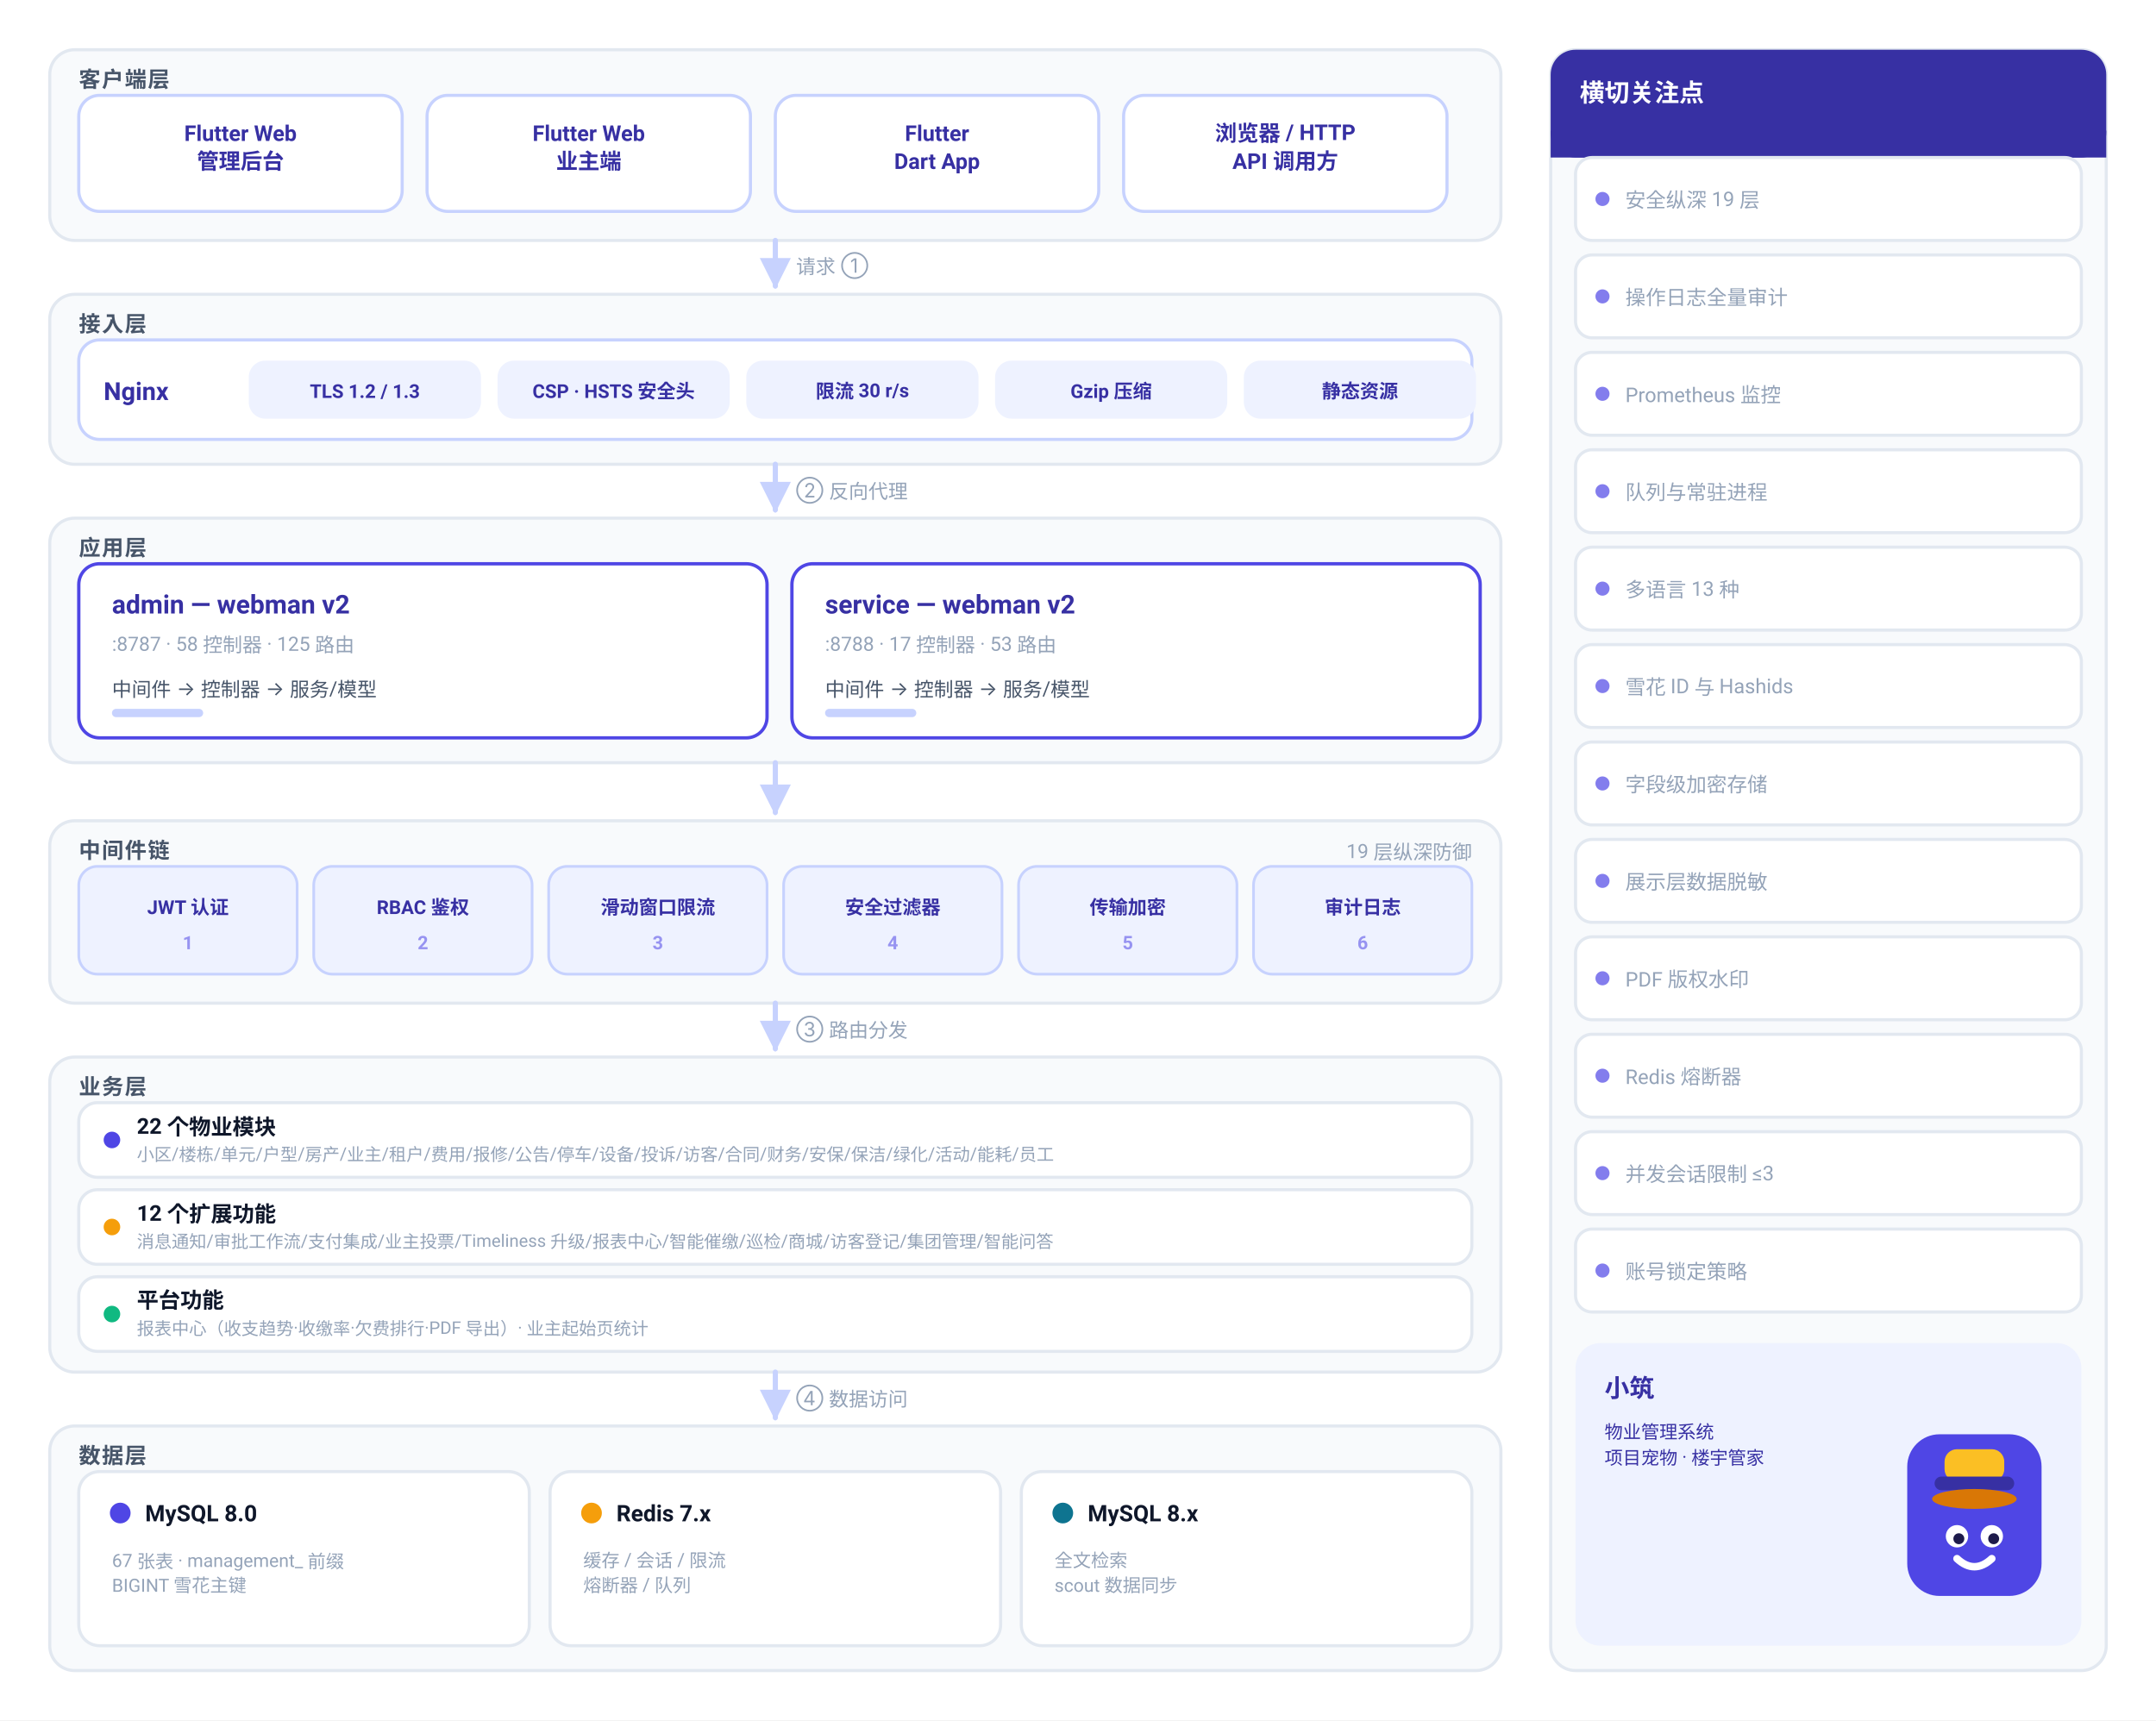
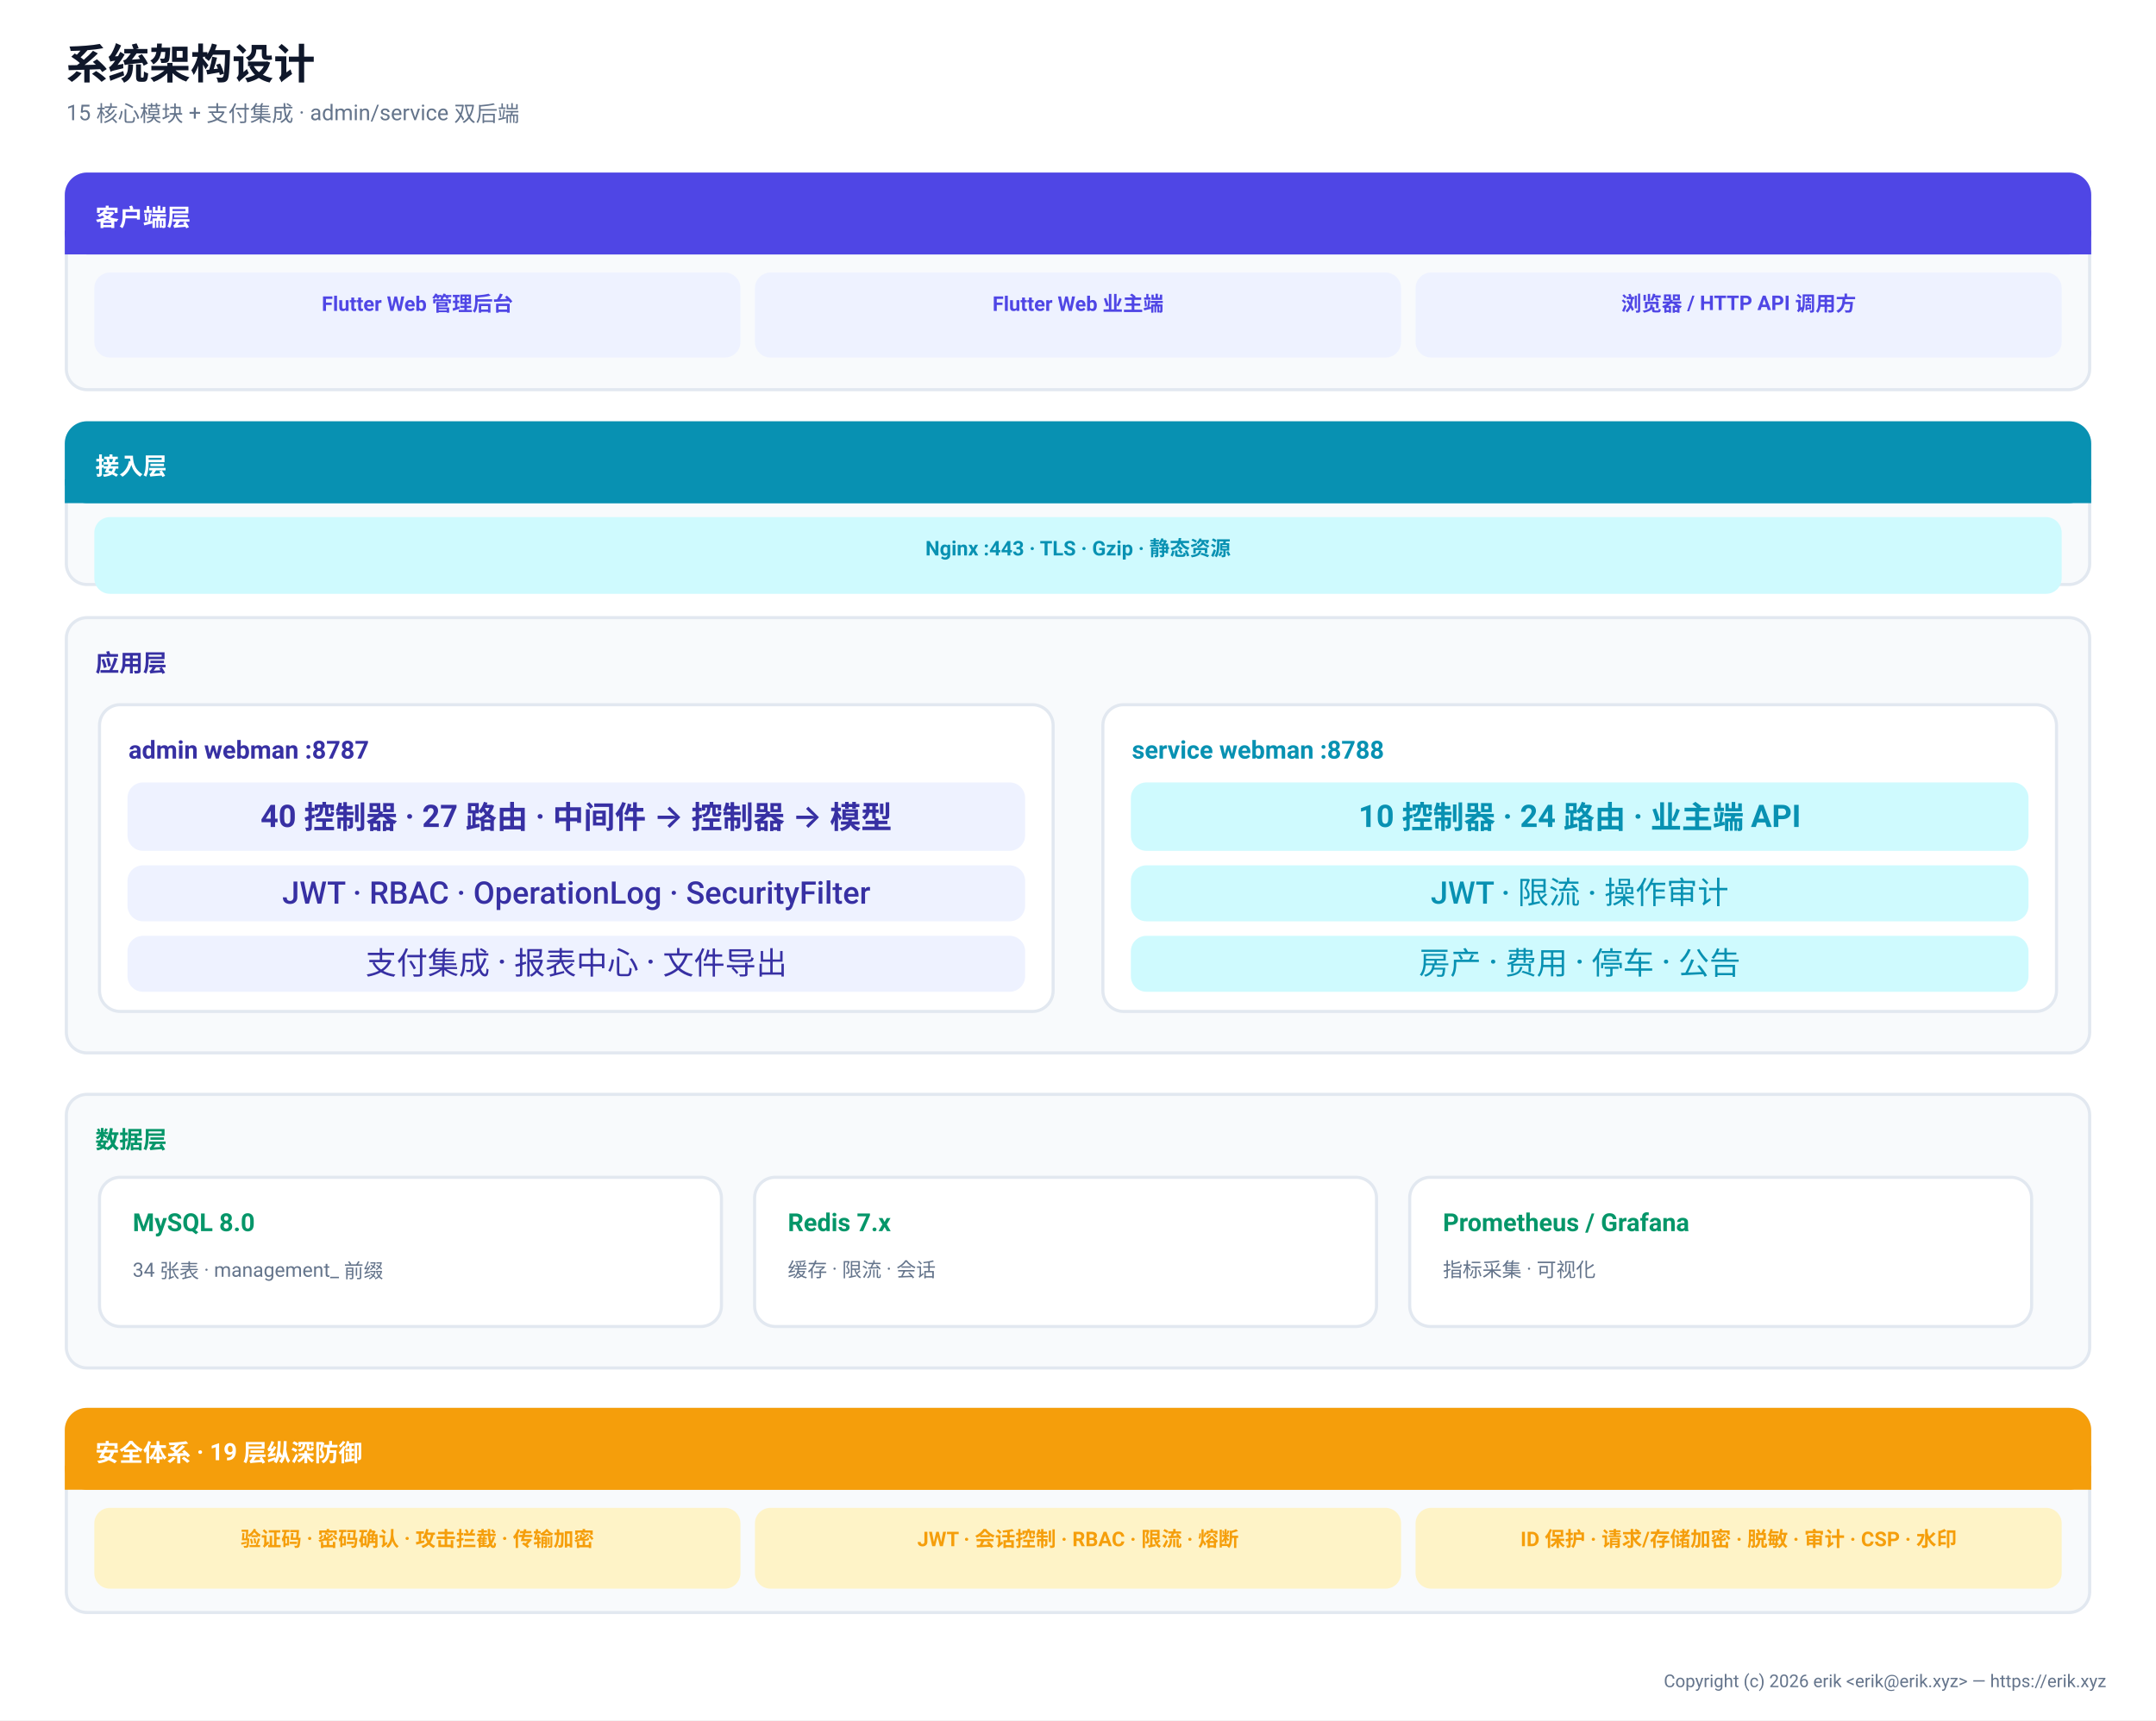
<svg xmlns="http://www.w3.org/2000/svg" viewBox="0 0 1040 830" width="1040" height="830" role="img">
-   <defs>
-     <marker id="arrow" viewBox="0 0 10 10" refX="9" refY="5" markerWidth="6" markerHeight="6" orient="auto-start-reverse">
-       <path d="M0 0L10 5L0 10z" fill="#C7D2FE" />
-     </marker>
-     <marker id="arroww" viewBox="0 0 10 10" refX="9" refY="5" markerWidth="5.5" markerHeight="5.5" orient="auto-start-reverse">
-       <path d="M0 0L10 5L0 10z" fill="#FFFFFF" />
-     </marker>
-   </defs>
-   <rect width="1040" height="830" fill="#FFFFFF" />
-   <rect x="24" y="24" width="700" height="92" rx="12" fill="#F8FAFC" stroke="#E2E8F0" stroke-width="1.5" />
-   <text x="38" y="42" font-family="'PingFang SC','Microsoft YaHei','Hiragino Sans GB','Noto Sans SC','Source Han Sans SC',system-ui,-apple-system,'Segoe UI',Roboto,sans-serif" font-size="10.5" fill="#475569" text-anchor="start" font-weight="700" letter-spacing=".6">客户端层</text>
-   <rect x="38" y="46" width="156" height="56" rx="10" fill="#FFFFFF" stroke="#C7D2FE" stroke-width="1.5" />
-   <text x="116" y="68.0" font-family="'PingFang SC','Microsoft YaHei','Hiragino Sans GB','Noto Sans SC','Source Han Sans SC',system-ui,-apple-system,'Segoe UI',Roboto,sans-serif" font-size="10.5" fill="#3730A3" text-anchor="middle" font-weight="700">Flutter Web</text>
-   <text x="116" y="81.5" font-family="'PingFang SC','Microsoft YaHei','Hiragino Sans GB','Noto Sans SC','Source Han Sans SC',system-ui,-apple-system,'Segoe UI',Roboto,sans-serif" font-size="10.5" fill="#3730A3" text-anchor="middle" font-weight="700">管理后台</text>
-   <rect x="206" y="46" width="156" height="56" rx="10" fill="#FFFFFF" stroke="#C7D2FE" stroke-width="1.5" />
-   <text x="284" y="68.0" font-family="'PingFang SC','Microsoft YaHei','Hiragino Sans GB','Noto Sans SC','Source Han Sans SC',system-ui,-apple-system,'Segoe UI',Roboto,sans-serif" font-size="10.5" fill="#3730A3" text-anchor="middle" font-weight="700">Flutter Web</text>
-   <text x="284" y="81.5" font-family="'PingFang SC','Microsoft YaHei','Hiragino Sans GB','Noto Sans SC','Source Han Sans SC',system-ui,-apple-system,'Segoe UI',Roboto,sans-serif" font-size="10.5" fill="#3730A3" text-anchor="middle" font-weight="700">业主端</text>
-   <rect x="374" y="46" width="156" height="56" rx="10" fill="#FFFFFF" stroke="#C7D2FE" stroke-width="1.5" />
-   <text x="452" y="68.0" font-family="'PingFang SC','Microsoft YaHei','Hiragino Sans GB','Noto Sans SC','Source Han Sans SC',system-ui,-apple-system,'Segoe UI',Roboto,sans-serif" font-size="10.5" fill="#3730A3" text-anchor="middle" font-weight="700">Flutter</text>
-   <text x="452" y="81.5" font-family="'PingFang SC','Microsoft YaHei','Hiragino Sans GB','Noto Sans SC','Source Han Sans SC',system-ui,-apple-system,'Segoe UI',Roboto,sans-serif" font-size="10.5" fill="#3730A3" text-anchor="middle" font-weight="700">Dart App</text>
-   <rect x="542" y="46" width="156" height="56" rx="10" fill="#FFFFFF" stroke="#C7D2FE" stroke-width="1.5" />
-   <text x="620" y="68.0" font-family="'PingFang SC','Microsoft YaHei','Hiragino Sans GB','Noto Sans SC','Source Han Sans SC',system-ui,-apple-system,'Segoe UI',Roboto,sans-serif" font-size="10.5" fill="#3730A3" text-anchor="middle" font-weight="700">浏览器 / HTTP</text>
-   <text x="620" y="81.5" font-family="'PingFang SC','Microsoft YaHei','Hiragino Sans GB','Noto Sans SC','Source Han Sans SC',system-ui,-apple-system,'Segoe UI',Roboto,sans-serif" font-size="10.5" fill="#3730A3" text-anchor="middle" font-weight="700">API 调用方</text>
-   <path d="M374.0 116L374.0 138" fill="none" stroke="#C7D2FE" stroke-width="2.5" stroke-linecap="round" marker-end="url(#arrow)" />
-   <text x="384.0" y="132" font-family="'PingFang SC','Microsoft YaHei','Hiragino Sans GB','Noto Sans SC','Source Han Sans SC',system-ui,-apple-system,'Segoe UI',Roboto,sans-serif" font-size="9.5" fill="#94A3B8" text-anchor="start" font-weight="400">请求 ①</text>
-   <rect x="24" y="142" width="700" height="82" rx="12" fill="#F8FAFC" stroke="#E2E8F0" stroke-width="1.5" />
-   <text x="38" y="160" font-family="'PingFang SC','Microsoft YaHei','Hiragino Sans GB','Noto Sans SC','Source Han Sans SC',system-ui,-apple-system,'Segoe UI',Roboto,sans-serif" font-size="10.5" fill="#475569" text-anchor="start" font-weight="700" letter-spacing=".6">接入层</text>
-   <rect x="38" y="164" width="672" height="48" rx="10" fill="#FFFFFF" stroke="#C7D2FE" stroke-width="1.5" />
-   <text x="50" y="193" font-family="'PingFang SC','Microsoft YaHei','Hiragino Sans GB','Noto Sans SC','Source Han Sans SC',system-ui,-apple-system,'Segoe UI',Roboto,sans-serif" font-size="12" fill="#3730A3" text-anchor="start" font-weight="700">Nginx</text>
-   <rect x="120" y="174" width="112" height="28" rx="8" fill="#EEF2FF" />
-   <text x="176" y="192" font-family="'PingFang SC','Microsoft YaHei','Hiragino Sans GB','Noto Sans SC','Source Han Sans SC',system-ui,-apple-system,'Segoe UI',Roboto,sans-serif" font-size="9.2" fill="#3730A3" text-anchor="middle" font-weight="600">TLS 1.2 / 1.3</text>
-   <rect x="240" y="174" width="112" height="28" rx="8" fill="#EEF2FF" />
-   <text x="296" y="192" font-family="'PingFang SC','Microsoft YaHei','Hiragino Sans GB','Noto Sans SC','Source Han Sans SC',system-ui,-apple-system,'Segoe UI',Roboto,sans-serif" font-size="9.2" fill="#3730A3" text-anchor="middle" font-weight="600">CSP · HSTS 安全头</text>
-   <rect x="360" y="174" width="112" height="28" rx="8" fill="#EEF2FF" />
-   <text x="416" y="192" font-family="'PingFang SC','Microsoft YaHei','Hiragino Sans GB','Noto Sans SC','Source Han Sans SC',system-ui,-apple-system,'Segoe UI',Roboto,sans-serif" font-size="9.2" fill="#3730A3" text-anchor="middle" font-weight="600">限流 30 r/s</text>
-   <rect x="480" y="174" width="112" height="28" rx="8" fill="#EEF2FF" />
-   <text x="536" y="192" font-family="'PingFang SC','Microsoft YaHei','Hiragino Sans GB','Noto Sans SC','Source Han Sans SC',system-ui,-apple-system,'Segoe UI',Roboto,sans-serif" font-size="9.2" fill="#3730A3" text-anchor="middle" font-weight="600">Gzip 压缩</text>
-   <rect x="600" y="174" width="112" height="28" rx="8" fill="#EEF2FF" />
-   <text x="656" y="192" font-family="'PingFang SC','Microsoft YaHei','Hiragino Sans GB','Noto Sans SC','Source Han Sans SC',system-ui,-apple-system,'Segoe UI',Roboto,sans-serif" font-size="9.2" fill="#3730A3" text-anchor="middle" font-weight="600">静态资源</text>
-   <path d="M374.0 224L374.0 246" fill="none" stroke="#C7D2FE" stroke-width="2.5" stroke-linecap="round" marker-end="url(#arrow)" />
-   <text x="384.0" y="240" font-family="'PingFang SC','Microsoft YaHei','Hiragino Sans GB','Noto Sans SC','Source Han Sans SC',system-ui,-apple-system,'Segoe UI',Roboto,sans-serif" font-size="9.5" fill="#94A3B8" text-anchor="start" font-weight="400">② 反向代理</text>
-   <rect x="24" y="250" width="700" height="118" rx="12" fill="#F8FAFC" stroke="#E2E8F0" stroke-width="1.5" />
-   <text x="38" y="268" font-family="'PingFang SC','Microsoft YaHei','Hiragino Sans GB','Noto Sans SC','Source Han Sans SC',system-ui,-apple-system,'Segoe UI',Roboto,sans-serif" font-size="10.5" fill="#475569" text-anchor="start" font-weight="700" letter-spacing=".6">应用层</text>
-   <rect x="38" y="272" width="332" height="84" rx="10" fill="#FFFFFF" stroke="#4F46E5" stroke-width="1.6" />
-   <text x="54" y="296" font-family="'PingFang SC','Microsoft YaHei','Hiragino Sans GB','Noto Sans SC','Source Han Sans SC',system-ui,-apple-system,'Segoe UI',Roboto,sans-serif" font-size="12.5" fill="#3730A3" text-anchor="start" font-weight="700">admin — webman v2</text>
-   <text x="54" y="314" font-family="'PingFang SC','Microsoft YaHei','Hiragino Sans GB','Noto Sans SC','Source Han Sans SC',system-ui,-apple-system,'Segoe UI',Roboto,sans-serif" font-size="9.5" fill="#94A3B8" text-anchor="start" font-weight="400">:8787 · 58 控制器 · 125 路由</text>
-   <text x="54" y="336" font-family="'PingFang SC','Microsoft YaHei','Hiragino Sans GB','Noto Sans SC','Source Han Sans SC',system-ui,-apple-system,'Segoe UI',Roboto,sans-serif" font-size="9.5" fill="#475569" text-anchor="start" font-weight="400">中间件 → 控制器 → 服务/模型</text>
-   <rect x="54" y="342" width="44" height="4" rx="2" fill="#C7D2FE" />
-   <rect x="382" y="272" width="332" height="84" rx="10" fill="#FFFFFF" stroke="#4F46E5" stroke-width="1.6" />
-   <text x="398" y="296" font-family="'PingFang SC','Microsoft YaHei','Hiragino Sans GB','Noto Sans SC','Source Han Sans SC',system-ui,-apple-system,'Segoe UI',Roboto,sans-serif" font-size="12.5" fill="#3730A3" text-anchor="start" font-weight="700">service — webman v2</text>
-   <text x="398" y="314" font-family="'PingFang SC','Microsoft YaHei','Hiragino Sans GB','Noto Sans SC','Source Han Sans SC',system-ui,-apple-system,'Segoe UI',Roboto,sans-serif" font-size="9.5" fill="#94A3B8" text-anchor="start" font-weight="400">:8788 · 17 控制器 · 53 路由</text>
-   <text x="398" y="336" font-family="'PingFang SC','Microsoft YaHei','Hiragino Sans GB','Noto Sans SC','Source Han Sans SC',system-ui,-apple-system,'Segoe UI',Roboto,sans-serif" font-size="9.5" fill="#475569" text-anchor="start" font-weight="400">中间件 → 控制器 → 服务/模型</text>
-   <rect x="398" y="342" width="44" height="4" rx="2" fill="#C7D2FE" />
-   <path d="M374.0 368L374.0 392" fill="none" stroke="#C7D2FE" stroke-width="2.5" stroke-linecap="round" marker-end="url(#arrow)" />
-   <rect x="24" y="396" width="700" height="88" rx="12" fill="#F8FAFC" stroke="#E2E8F0" stroke-width="1.5" />
-   <text x="38" y="414" font-family="'PingFang SC','Microsoft YaHei','Hiragino Sans GB','Noto Sans SC','Source Han Sans SC',system-ui,-apple-system,'Segoe UI',Roboto,sans-serif" font-size="10.5" fill="#475569" text-anchor="start" font-weight="700" letter-spacing=".6">中间件链</text>
-   <text x="710" y="414" font-family="'PingFang SC','Microsoft YaHei','Hiragino Sans GB','Noto Sans SC','Source Han Sans SC',system-ui,-apple-system,'Segoe UI',Roboto,sans-serif" font-size="9.5" fill="#94A3B8" text-anchor="end" font-weight="400">19 层纵深防御</text>
-   <rect x="38.0" y="418" width="105.333" height="52" rx="9" fill="#EEF2FF" stroke="#C7D2FE" stroke-width="1.3" />
-   <text x="90.667" y="441" font-family="'PingFang SC','Microsoft YaHei','Hiragino Sans GB','Noto Sans SC','Source Han Sans SC',system-ui,-apple-system,'Segoe UI',Roboto,sans-serif" font-size="9.2" fill="#3730A3" text-anchor="middle" font-weight="600">JWT 认证</text>
-   <text x="90.667" y="458" font-family="'PingFang SC','Microsoft YaHei','Hiragino Sans GB','Noto Sans SC','Source Han Sans SC',system-ui,-apple-system,'Segoe UI',Roboto,sans-serif" font-size="9" fill="#4F46E5" text-anchor="middle" font-weight="700" opacity="0.55">1</text>
-   <rect x="151.333" y="418" width="105.333" height="52" rx="9" fill="#EEF2FF" stroke="#C7D2FE" stroke-width="1.3" />
-   <text x="204" y="441" font-family="'PingFang SC','Microsoft YaHei','Hiragino Sans GB','Noto Sans SC','Source Han Sans SC',system-ui,-apple-system,'Segoe UI',Roboto,sans-serif" font-size="9.2" fill="#3730A3" text-anchor="middle" font-weight="600">RBAC 鉴权</text>
-   <text x="204" y="458" font-family="'PingFang SC','Microsoft YaHei','Hiragino Sans GB','Noto Sans SC','Source Han Sans SC',system-ui,-apple-system,'Segoe UI',Roboto,sans-serif" font-size="9" fill="#4F46E5" text-anchor="middle" font-weight="700" opacity="0.55">2</text>
-   <rect x="264.667" y="418" width="105.333" height="52" rx="9" fill="#EEF2FF" stroke="#C7D2FE" stroke-width="1.3" />
-   <text x="317.333" y="441" font-family="'PingFang SC','Microsoft YaHei','Hiragino Sans GB','Noto Sans SC','Source Han Sans SC',system-ui,-apple-system,'Segoe UI',Roboto,sans-serif" font-size="9.2" fill="#3730A3" text-anchor="middle" font-weight="600">滑动窗口限流</text>
-   <text x="317.333" y="458" font-family="'PingFang SC','Microsoft YaHei','Hiragino Sans GB','Noto Sans SC','Source Han Sans SC',system-ui,-apple-system,'Segoe UI',Roboto,sans-serif" font-size="9" fill="#4F46E5" text-anchor="middle" font-weight="700" opacity="0.55">3</text>
-   <rect x="378.0" y="418" width="105.333" height="52" rx="9" fill="#EEF2FF" stroke="#C7D2FE" stroke-width="1.3" />
-   <text x="430.667" y="441" font-family="'PingFang SC','Microsoft YaHei','Hiragino Sans GB','Noto Sans SC','Source Han Sans SC',system-ui,-apple-system,'Segoe UI',Roboto,sans-serif" font-size="9.2" fill="#3730A3" text-anchor="middle" font-weight="600">安全过滤器</text>
-   <text x="430.667" y="458" font-family="'PingFang SC','Microsoft YaHei','Hiragino Sans GB','Noto Sans SC','Source Han Sans SC',system-ui,-apple-system,'Segoe UI',Roboto,sans-serif" font-size="9" fill="#4F46E5" text-anchor="middle" font-weight="700" opacity="0.55">4</text>
-   <rect x="491.333" y="418" width="105.333" height="52" rx="9" fill="#EEF2FF" stroke="#C7D2FE" stroke-width="1.3" />
-   <text x="544.0" y="441" font-family="'PingFang SC','Microsoft YaHei','Hiragino Sans GB','Noto Sans SC','Source Han Sans SC',system-ui,-apple-system,'Segoe UI',Roboto,sans-serif" font-size="9.2" fill="#3730A3" text-anchor="middle" font-weight="600">传输加密</text>
-   <text x="544.0" y="458" font-family="'PingFang SC','Microsoft YaHei','Hiragino Sans GB','Noto Sans SC','Source Han Sans SC',system-ui,-apple-system,'Segoe UI',Roboto,sans-serif" font-size="9" fill="#4F46E5" text-anchor="middle" font-weight="700" opacity="0.55">5</text>
-   <rect x="604.667" y="418" width="105.333" height="52" rx="9" fill="#EEF2FF" stroke="#C7D2FE" stroke-width="1.3" />
-   <text x="657.333" y="441" font-family="'PingFang SC','Microsoft YaHei','Hiragino Sans GB','Noto Sans SC','Source Han Sans SC',system-ui,-apple-system,'Segoe UI',Roboto,sans-serif" font-size="9.2" fill="#3730A3" text-anchor="middle" font-weight="600">审计日志</text>
-   <text x="657.333" y="458" font-family="'PingFang SC','Microsoft YaHei','Hiragino Sans GB','Noto Sans SC','Source Han Sans SC',system-ui,-apple-system,'Segoe UI',Roboto,sans-serif" font-size="9" fill="#4F46E5" text-anchor="middle" font-weight="700" opacity="0.55">6</text>
-   <path d="M374.0 484L374.0 506" fill="none" stroke="#C7D2FE" stroke-width="2.5" stroke-linecap="round" marker-end="url(#arrow)" />
-   <text x="384.0" y="500" font-family="'PingFang SC','Microsoft YaHei','Hiragino Sans GB','Noto Sans SC','Source Han Sans SC',system-ui,-apple-system,'Segoe UI',Roboto,sans-serif" font-size="9.5" fill="#94A3B8" text-anchor="start" font-weight="400">③ 路由分发</text>
-   <rect x="24" y="510" width="700" height="152" rx="12" fill="#F8FAFC" stroke="#E2E8F0" stroke-width="1.5" />
-   <text x="38" y="528" font-family="'PingFang SC','Microsoft YaHei','Hiragino Sans GB','Noto Sans SC','Source Han Sans SC',system-ui,-apple-system,'Segoe UI',Roboto,sans-serif" font-size="10.5" fill="#475569" text-anchor="start" font-weight="700" letter-spacing=".6">业务层</text>
-   <rect x="38" y="532" width="672" height="36" rx="9" fill="#FFFFFF" stroke="#E2E8F0" stroke-width="1.5" />
-   <circle cx="54" cy="550" r="4" fill="#4F46E5" />
-   <text x="66" y="547" font-family="'PingFang SC','Microsoft YaHei','Hiragino Sans GB','Noto Sans SC','Source Han Sans SC',system-ui,-apple-system,'Segoe UI',Roboto,sans-serif" font-size="10.5" fill="#0F172A" text-anchor="start" font-weight="700">22 个物业模块</text>
-   <text x="66" y="560" font-family="'PingFang SC','Microsoft YaHei','Hiragino Sans GB','Noto Sans SC','Source Han Sans SC',system-ui,-apple-system,'Segoe UI',Roboto,sans-serif" font-size="8.4" fill="#94A3B8" text-anchor="start" font-weight="400">小区/楼栋/单元/户型/房产/业主/租户/费用/报修/公告/停车/设备/投诉/访客/合同/财务/安保/保洁/绿化/活动/能耗/员工</text>
-   <rect x="38" y="574" width="672" height="36" rx="9" fill="#FFFFFF" stroke="#E2E8F0" stroke-width="1.5" />
-   <circle cx="54" cy="592" r="4" fill="#F59E0B" />
-   <text x="66" y="589" font-family="'PingFang SC','Microsoft YaHei','Hiragino Sans GB','Noto Sans SC','Source Han Sans SC',system-ui,-apple-system,'Segoe UI',Roboto,sans-serif" font-size="10.5" fill="#0F172A" text-anchor="start" font-weight="700">12 个扩展功能</text>
-   <text x="66" y="602" font-family="'PingFang SC','Microsoft YaHei','Hiragino Sans GB','Noto Sans SC','Source Han Sans SC',system-ui,-apple-system,'Segoe UI',Roboto,sans-serif" font-size="8.4" fill="#94A3B8" text-anchor="start" font-weight="400">消息通知/审批工作流/支付集成/业主投票/Timeliness 升级/报表中心/智能催缴/巡检/商城/访客登记/集团管理/智能问答</text>
-   <rect x="38" y="616" width="672" height="36" rx="9" fill="#FFFFFF" stroke="#E2E8F0" stroke-width="1.5" />
-   <circle cx="54" cy="634" r="4" fill="#10B981" />
-   <text x="66" y="631" font-family="'PingFang SC','Microsoft YaHei','Hiragino Sans GB','Noto Sans SC','Source Han Sans SC',system-ui,-apple-system,'Segoe UI',Roboto,sans-serif" font-size="10.5" fill="#0F172A" text-anchor="start" font-weight="700">平台功能</text>
-   <text x="66" y="644" font-family="'PingFang SC','Microsoft YaHei','Hiragino Sans GB','Noto Sans SC','Source Han Sans SC',system-ui,-apple-system,'Segoe UI',Roboto,sans-serif" font-size="8.4" fill="#94A3B8" text-anchor="start" font-weight="400">报表中心（收支趋势·收缴率·欠费排行·PDF 导出）· 业主起始页统计</text>
-   <path d="M374.0 662L374.0 684" fill="none" stroke="#C7D2FE" stroke-width="2.5" stroke-linecap="round" marker-end="url(#arrow)" />
-   <text x="384.0" y="678" font-family="'PingFang SC','Microsoft YaHei','Hiragino Sans GB','Noto Sans SC','Source Han Sans SC',system-ui,-apple-system,'Segoe UI',Roboto,sans-serif" font-size="9.5" fill="#94A3B8" text-anchor="start" font-weight="400">④ 数据访问</text>
-   <rect x="24" y="688" width="700" height="118" rx="12" fill="#F8FAFC" stroke="#E2E8F0" stroke-width="1.5" />
-   <text x="38" y="706" font-family="'PingFang SC','Microsoft YaHei','Hiragino Sans GB','Noto Sans SC','Source Han Sans SC',system-ui,-apple-system,'Segoe UI',Roboto,sans-serif" font-size="10.5" fill="#475569" text-anchor="start" font-weight="700" letter-spacing=".6">数据层</text>
-   <rect x="38.0" y="710" width="217.333" height="84" rx="10" fill="#FFFFFF" stroke="#E2E8F0" stroke-width="1.5" />
-   <circle cx="58.0" cy="730" r="5" fill="#4F46E5" />
-   <text x="70.0" y="734" font-family="'PingFang SC','Microsoft YaHei','Hiragino Sans GB','Noto Sans SC','Source Han Sans SC',system-ui,-apple-system,'Segoe UI',Roboto,sans-serif" font-size="11" fill="#0F172A" text-anchor="start" font-weight="700">MySQL 8.0</text>
-   <text x="54.0" y="756" font-family="'PingFang SC','Microsoft YaHei','Hiragino Sans GB','Noto Sans SC','Source Han Sans SC',system-ui,-apple-system,'Segoe UI',Roboto,sans-serif" font-size="8.8" fill="#94A3B8" text-anchor="start" font-weight="400">67 张表 · management_ 前缀</text>
-   <text x="54.0" y="768" font-family="'PingFang SC','Microsoft YaHei','Hiragino Sans GB','Noto Sans SC','Source Han Sans SC',system-ui,-apple-system,'Segoe UI',Roboto,sans-serif" font-size="8.8" fill="#94A3B8" text-anchor="start" font-weight="400">BIGINT 雪花主键</text>
-   <rect x="265.333" y="710" width="217.333" height="84" rx="10" fill="#FFFFFF" stroke="#E2E8F0" stroke-width="1.5" />
-   <circle cx="285.333" cy="730" r="5" fill="#F59E0B" />
-   <text x="297.333" y="734" font-family="'PingFang SC','Microsoft YaHei','Hiragino Sans GB','Noto Sans SC','Source Han Sans SC',system-ui,-apple-system,'Segoe UI',Roboto,sans-serif" font-size="11" fill="#0F172A" text-anchor="start" font-weight="700">Redis 7.x</text>
-   <text x="281.333" y="756" font-family="'PingFang SC','Microsoft YaHei','Hiragino Sans GB','Noto Sans SC','Source Han Sans SC',system-ui,-apple-system,'Segoe UI',Roboto,sans-serif" font-size="8.8" fill="#94A3B8" text-anchor="start" font-weight="400">缓存 / 会话 / 限流</text>
-   <text x="281.333" y="768" font-family="'PingFang SC','Microsoft YaHei','Hiragino Sans GB','Noto Sans SC','Source Han Sans SC',system-ui,-apple-system,'Segoe UI',Roboto,sans-serif" font-size="8.8" fill="#94A3B8" text-anchor="start" font-weight="400">熔断器 / 队列</text>
-   <rect x="492.667" y="710" width="217.333" height="84" rx="10" fill="#FFFFFF" stroke="#E2E8F0" stroke-width="1.5" />
-   <circle cx="512.667" cy="730" r="5" fill="#0E7490" />
-   <text x="524.667" y="734" font-family="'PingFang SC','Microsoft YaHei','Hiragino Sans GB','Noto Sans SC','Source Han Sans SC',system-ui,-apple-system,'Segoe UI',Roboto,sans-serif" font-size="11" fill="#0F172A" text-anchor="start" font-weight="700">MySQL 8.x</text>
-   <text x="508.667" y="756" font-family="'PingFang SC','Microsoft YaHei','Hiragino Sans GB','Noto Sans SC','Source Han Sans SC',system-ui,-apple-system,'Segoe UI',Roboto,sans-serif" font-size="8.8" fill="#94A3B8" text-anchor="start" font-weight="400">全文检索</text>
-   <text x="508.667" y="768" font-family="'PingFang SC','Microsoft YaHei','Hiragino Sans GB','Noto Sans SC','Source Han Sans SC',system-ui,-apple-system,'Segoe UI',Roboto,sans-serif" font-size="8.8" fill="#94A3B8" text-anchor="start" font-weight="400">scout 数据同步</text>
-   <rect x="748" y="24" width="268" height="782" rx="12" fill="#F8FAFC" stroke="#E2E8F0" stroke-width="1.5" />
-   <rect x="748" y="24" width="268" height="52" rx="12" fill="#3730A3" />
-   <rect x="748" y="63" width="268" height="13" rx="0" fill="#3730A3" />
-   <text x="762" y="49" font-family="'PingFang SC','Microsoft YaHei','Hiragino Sans GB','Noto Sans SC','Source Han Sans SC',system-ui,-apple-system,'Segoe UI',Roboto,sans-serif" font-size="12" fill="#FFFFFF" text-anchor="start" font-weight="700">横切关注点</text>
-   <rect x="760" y="76" width="244" height="40" rx="8" fill="#FFFFFF" stroke="#E2E8F0" stroke-width="1.5" />
-   <circle cx="773" cy="96" r="3.4" fill="#4F46E5" opacity="0.7" />
-   <text x="784" y="100" font-family="'PingFang SC','Microsoft YaHei','Hiragino Sans GB','Noto Sans SC','Source Han Sans SC',system-ui,-apple-system,'Segoe UI',Roboto,sans-serif" font-size="9.8" fill="#94A3B8" text-anchor="start" font-weight="400">安全纵深 19 层</text>
-   <rect x="760" y="123" width="244" height="40" rx="8" fill="#FFFFFF" stroke="#E2E8F0" stroke-width="1.5" />
-   <circle cx="773" cy="143" r="3.4" fill="#4F46E5" opacity="0.7" />
-   <text x="784" y="147" font-family="'PingFang SC','Microsoft YaHei','Hiragino Sans GB','Noto Sans SC','Source Han Sans SC',system-ui,-apple-system,'Segoe UI',Roboto,sans-serif" font-size="9.8" fill="#94A3B8" text-anchor="start" font-weight="400">操作日志全量审计</text>
-   <rect x="760" y="170" width="244" height="40" rx="8" fill="#FFFFFF" stroke="#E2E8F0" stroke-width="1.5" />
-   <circle cx="773" cy="190" r="3.4" fill="#4F46E5" opacity="0.7" />
-   <text x="784" y="194" font-family="'PingFang SC','Microsoft YaHei','Hiragino Sans GB','Noto Sans SC','Source Han Sans SC',system-ui,-apple-system,'Segoe UI',Roboto,sans-serif" font-size="9.8" fill="#94A3B8" text-anchor="start" font-weight="400">Prometheus 监控</text>
-   <rect x="760" y="217" width="244" height="40" rx="8" fill="#FFFFFF" stroke="#E2E8F0" stroke-width="1.5" />
-   <circle cx="773" cy="237" r="3.4" fill="#4F46E5" opacity="0.7" />
-   <text x="784" y="241" font-family="'PingFang SC','Microsoft YaHei','Hiragino Sans GB','Noto Sans SC','Source Han Sans SC',system-ui,-apple-system,'Segoe UI',Roboto,sans-serif" font-size="9.8" fill="#94A3B8" text-anchor="start" font-weight="400">队列与常驻进程</text>
-   <rect x="760" y="264" width="244" height="40" rx="8" fill="#FFFFFF" stroke="#E2E8F0" stroke-width="1.5" />
-   <circle cx="773" cy="284" r="3.4" fill="#4F46E5" opacity="0.7" />
-   <text x="784" y="288" font-family="'PingFang SC','Microsoft YaHei','Hiragino Sans GB','Noto Sans SC','Source Han Sans SC',system-ui,-apple-system,'Segoe UI',Roboto,sans-serif" font-size="9.8" fill="#94A3B8" text-anchor="start" font-weight="400">多语言 13 种</text>
-   <rect x="760" y="311" width="244" height="40" rx="8" fill="#FFFFFF" stroke="#E2E8F0" stroke-width="1.5" />
-   <circle cx="773" cy="331" r="3.4" fill="#4F46E5" opacity="0.7" />
-   <text x="784" y="335" font-family="'PingFang SC','Microsoft YaHei','Hiragino Sans GB','Noto Sans SC','Source Han Sans SC',system-ui,-apple-system,'Segoe UI',Roboto,sans-serif" font-size="9.8" fill="#94A3B8" text-anchor="start" font-weight="400">雪花 ID 与 Hashids</text>
-   <rect x="760" y="358" width="244" height="40" rx="8" fill="#FFFFFF" stroke="#E2E8F0" stroke-width="1.5" />
-   <circle cx="773" cy="378" r="3.4" fill="#4F46E5" opacity="0.7" />
-   <text x="784" y="382" font-family="'PingFang SC','Microsoft YaHei','Hiragino Sans GB','Noto Sans SC','Source Han Sans SC',system-ui,-apple-system,'Segoe UI',Roboto,sans-serif" font-size="9.8" fill="#94A3B8" text-anchor="start" font-weight="400">字段级加密存储</text>
-   <rect x="760" y="405" width="244" height="40" rx="8" fill="#FFFFFF" stroke="#E2E8F0" stroke-width="1.5" />
-   <circle cx="773" cy="425" r="3.4" fill="#4F46E5" opacity="0.7" />
-   <text x="784" y="429" font-family="'PingFang SC','Microsoft YaHei','Hiragino Sans GB','Noto Sans SC','Source Han Sans SC',system-ui,-apple-system,'Segoe UI',Roboto,sans-serif" font-size="9.8" fill="#94A3B8" text-anchor="start" font-weight="400">展示层数据脱敏</text>
-   <rect x="760" y="452" width="244" height="40" rx="8" fill="#FFFFFF" stroke="#E2E8F0" stroke-width="1.5" />
-   <circle cx="773" cy="472" r="3.4" fill="#4F46E5" opacity="0.7" />
-   <text x="784" y="476" font-family="'PingFang SC','Microsoft YaHei','Hiragino Sans GB','Noto Sans SC','Source Han Sans SC',system-ui,-apple-system,'Segoe UI',Roboto,sans-serif" font-size="9.8" fill="#94A3B8" text-anchor="start" font-weight="400">PDF 版权水印</text>
-   <rect x="760" y="499" width="244" height="40" rx="8" fill="#FFFFFF" stroke="#E2E8F0" stroke-width="1.5" />
-   <circle cx="773" cy="519" r="3.4" fill="#4F46E5" opacity="0.7" />
-   <text x="784" y="523" font-family="'PingFang SC','Microsoft YaHei','Hiragino Sans GB','Noto Sans SC','Source Han Sans SC',system-ui,-apple-system,'Segoe UI',Roboto,sans-serif" font-size="9.8" fill="#94A3B8" text-anchor="start" font-weight="400">Redis 熔断器</text>
-   <rect x="760" y="546" width="244" height="40" rx="8" fill="#FFFFFF" stroke="#E2E8F0" stroke-width="1.5" />
-   <circle cx="773" cy="566" r="3.4" fill="#4F46E5" opacity="0.7" />
-   <text x="784" y="570" font-family="'PingFang SC','Microsoft YaHei','Hiragino Sans GB','Noto Sans SC','Source Han Sans SC',system-ui,-apple-system,'Segoe UI',Roboto,sans-serif" font-size="9.8" fill="#94A3B8" text-anchor="start" font-weight="400">并发会话限制 ≤3</text>
-   <rect x="760" y="593" width="244" height="40" rx="8" fill="#FFFFFF" stroke="#E2E8F0" stroke-width="1.5" />
-   <circle cx="773" cy="613" r="3.4" fill="#4F46E5" opacity="0.7" />
-   <text x="784" y="617" font-family="'PingFang SC','Microsoft YaHei','Hiragino Sans GB','Noto Sans SC','Source Han Sans SC',system-ui,-apple-system,'Segoe UI',Roboto,sans-serif" font-size="9.8" fill="#94A3B8" text-anchor="start" font-weight="400">账号锁定策略</text>
-   <rect x="760" y="648" width="244" height="146" rx="12" fill="#EEF2FF" />
-   <text x="774" y="674" font-family="'PingFang SC','Microsoft YaHei','Hiragino Sans GB','Noto Sans SC','Source Han Sans SC',system-ui,-apple-system,'Segoe UI',Roboto,sans-serif" font-size="12" fill="#3730A3" text-anchor="start" font-weight="700">小筑</text>
-   <text x="774" y="694.0" font-family="'PingFang SC','Microsoft YaHei','Hiragino Sans GB','Noto Sans SC','Source Han Sans SC',system-ui,-apple-system,'Segoe UI',Roboto,sans-serif" font-size="8.8" fill="#3730A3" text-anchor="start" font-weight="400">物业管理系统</text>
-   <text x="774" y="706.5" font-family="'PingFang SC','Microsoft YaHei','Hiragino Sans GB','Noto Sans SC','Source Han Sans SC',system-ui,-apple-system,'Segoe UI',Roboto,sans-serif" font-size="8.8" fill="#3730A3" text-anchor="start" font-weight="400">项目宠物 · 楼宇管家</text>
-   <g transform="translate(920 692) scale(.6)">
-     <rect x="0" y="0" width="108" height="130" rx="26" fill="#4F46E5" />
-     <rect x="30" y="12" width="48" height="26" rx="10" fill="#FBBF24" />
-     <rect x="22" y="34" width="64" height="11" rx="5.5" fill="#3730A3" />
-     <ellipse cx="54" cy="52" rx="34" ry="8" fill="#D97706" />
-     <circle cx="40" cy="82" r="9" fill="#FFFFFF" />
-     <circle cx="68" cy="82" r="9" fill="#FFFFFF" />
-     <circle cx="41.5" cy="84" r="4.4" fill="#1E1B4B" />
-     <circle cx="69.5" cy="84" r="4.4" fill="#1E1B4B" />
-     <path d="M40 100q14 13 28 0" fill="none" stroke="#FFFFFF" stroke-width="6" stroke-linecap="round" />
-   </g>
+   <rect x="0" y="0" width="1040" height="830" rx="0" fill="#FFFFFF" stroke="none" stroke-width="0" />
+   <text x="32" y="38" font-family="'PingFang SC','Microsoft YaHei','Hiragino Sans GB','Noto Sans SC','Source Han Sans SC',system-ui,-apple-system,'Segoe UI',Roboto,sans-serif" font-size="20" fill="#0F172A" text-anchor="start" font-weight="700">系统架构设计</text>
+   <text x="32" y="58" font-family="'PingFang SC','Microsoft YaHei','Hiragino Sans GB','Noto Sans SC','Source Han Sans SC',system-ui,-apple-system,'Segoe UI',Roboto,sans-serif" font-size="10.5" fill="#64748B" text-anchor="start" font-weight="400">15 核心模块 + 支付集成 · admin/service 双后端</text>
+   <rect x="32" y="84" width="976" height="104" rx="10" fill="#F8FAFC" stroke="#E2E8F0" stroke-width="1.5" />
+   <rect x="32" y="84" width="976" height="38" rx="10" fill="#4F46E5" stroke="#4F46E5" stroke-width="1.5" />
+   <rect x="32" y="112" width="976" height="10" rx="0" fill="#4F46E5" stroke="#4F46E5" stroke-width="1.5" />
+   <text x="46" y="109" font-family="'PingFang SC','Microsoft YaHei','Hiragino Sans GB','Noto Sans SC','Source Han Sans SC',system-ui,-apple-system,'Segoe UI',Roboto,sans-serif" font-size="11.5" fill="#FFFFFF" text-anchor="start" font-weight="700">客户端层</text>
+   <rect x="46.0" y="132" width="310.667" height="40" rx="7" fill="#EEF2FF" stroke="#EEF2FF" stroke-width="1" />
+   <text x="201.333" y="150" font-family="'PingFang SC','Microsoft YaHei','Hiragino Sans GB','Noto Sans SC','Source Han Sans SC',system-ui,-apple-system,'Segoe UI',Roboto,sans-serif" font-size="9.8" fill="#4F46E5" text-anchor="middle" font-weight="600">Flutter Web 管理后台</text>
+   <rect x="364.667" y="132" width="310.667" height="40" rx="7" fill="#EEF2FF" stroke="#EEF2FF" stroke-width="1" />
+   <text x="520.0" y="150" font-family="'PingFang SC','Microsoft YaHei','Hiragino Sans GB','Noto Sans SC','Source Han Sans SC',system-ui,-apple-system,'Segoe UI',Roboto,sans-serif" font-size="9.8" fill="#4F46E5" text-anchor="middle" font-weight="600">Flutter Web 业主端</text>
+   <rect x="683.333" y="132" width="310.667" height="40" rx="7" fill="#EEF2FF" stroke="#EEF2FF" stroke-width="1" />
+   <text x="838.667" y="150" font-family="'PingFang SC','Microsoft YaHei','Hiragino Sans GB','Noto Sans SC','Source Han Sans SC',system-ui,-apple-system,'Segoe UI',Roboto,sans-serif" font-size="9.8" fill="#4F46E5" text-anchor="middle" font-weight="600">浏览器 / HTTP API 调用方</text>
+   <rect x="32" y="204" width="976" height="78" rx="10" fill="#F8FAFC" stroke="#E2E8F0" stroke-width="1.5" />
+   <rect x="32" y="204" width="976" height="38" rx="10" fill="#0891B2" stroke="#0891B2" stroke-width="1.5" />
+   <rect x="32" y="232" width="976" height="10" rx="0" fill="#0891B2" stroke="#0891B2" stroke-width="1.5" />
+   <text x="46" y="229" font-family="'PingFang SC','Microsoft YaHei','Hiragino Sans GB','Noto Sans SC','Source Han Sans SC',system-ui,-apple-system,'Segoe UI',Roboto,sans-serif" font-size="11.5" fill="#FFFFFF" text-anchor="start" font-weight="700">接入层</text>
+   <rect x="46.0" y="250" width="948.0" height="36" rx="7" fill="#CFFAFE" stroke="#CFFAFE" stroke-width="1" />
+   <text x="520.0" y="268" font-family="'PingFang SC','Microsoft YaHei','Hiragino Sans GB','Noto Sans SC','Source Han Sans SC',system-ui,-apple-system,'Segoe UI',Roboto,sans-serif" font-size="9.8" fill="#0891B2" text-anchor="middle" font-weight="600">Nginx :443 · TLS · Gzip · 静态资源</text>
+   <rect x="32" y="298" width="976" height="210" rx="10" fill="#F8FAFC" stroke="#E2E8F0" stroke-width="1.5" />
+   <text x="46" y="324" font-family="'PingFang SC','Microsoft YaHei','Hiragino Sans GB','Noto Sans SC','Source Han Sans SC',system-ui,-apple-system,'Segoe UI',Roboto,sans-serif" font-size="11.5" fill="#3730A3" text-anchor="start" font-weight="700">应用层</text>
+   <rect x="48" y="340" width="460" height="148" rx="10" fill="#FFFFFF" stroke="#E2E8F0" stroke-width="1.5" />
+   <text x="62" y="366" font-family="'PingFang SC','Microsoft YaHei','Hiragino Sans GB','Noto Sans SC','Source Han Sans SC',system-ui,-apple-system,'Segoe UI',Roboto,sans-serif" font-size="12" fill="#3730A3" text-anchor="start" font-weight="700">admin webman :8787</text>
+   <rect x="62" y="378" width="432" height="32" rx="7" fill="#EEF2FF" stroke="#EEF2FF" stroke-width="1" />
+   <text x="278" y="399" font-family="'PingFang SC','Microsoft YaHei','Hiragino Sans GB','Noto Sans SC','Source Han Sans SC',system-ui,-apple-system,'Segoe UI',Roboto,sans-serif" font-size="15" fill="#3730A3" text-anchor="middle" font-weight="600">40 控制器 · 27 路由 · 中间件 → 控制器 → 模型</text>
+   <rect x="62" y="418" width="432" height="26" rx="7" fill="#EEF2FF" stroke="#EEF2FF" stroke-width="1" />
+   <text x="278" y="436" font-family="'PingFang SC','Microsoft YaHei','Hiragino Sans GB','Noto Sans SC','Source Han Sans SC',system-ui,-apple-system,'Segoe UI',Roboto,sans-serif" font-size="15" fill="#3730A3" text-anchor="middle" font-weight="500">JWT · RBAC · OperationLog · SecurityFilter</text>
+   <rect x="62" y="452" width="432" height="26" rx="7" fill="#EEF2FF" stroke="#EEF2FF" stroke-width="1" />
+   <text x="278" y="470" font-family="'PingFang SC','Microsoft YaHei','Hiragino Sans GB','Noto Sans SC','Source Han Sans SC',system-ui,-apple-system,'Segoe UI',Roboto,sans-serif" font-size="15" fill="#3730A3" text-anchor="middle" font-weight="500">支付集成 · 报表中心 · 文件导出</text>
+   <rect x="532" y="340" width="460" height="148" rx="10" fill="#FFFFFF" stroke="#E2E8F0" stroke-width="1.5" />
+   <text x="546" y="366" font-family="'PingFang SC','Microsoft YaHei','Hiragino Sans GB','Noto Sans SC','Source Han Sans SC',system-ui,-apple-system,'Segoe UI',Roboto,sans-serif" font-size="12" fill="#0891B2" text-anchor="start" font-weight="700">service webman :8788</text>
+   <rect x="546" y="378" width="432" height="32" rx="7" fill="#CFFAFE" stroke="#CFFAFE" stroke-width="1" />
+   <text x="762" y="399" font-family="'PingFang SC','Microsoft YaHei','Hiragino Sans GB','Noto Sans SC','Source Han Sans SC',system-ui,-apple-system,'Segoe UI',Roboto,sans-serif" font-size="15" fill="#0891B2" text-anchor="middle" font-weight="600">10 控制器 · 24 路由 · 业主端 API</text>
+   <rect x="546" y="418" width="432" height="26" rx="7" fill="#CFFAFE" stroke="#CFFAFE" stroke-width="1" />
+   <text x="762" y="436" font-family="'PingFang SC','Microsoft YaHei','Hiragino Sans GB','Noto Sans SC','Source Han Sans SC',system-ui,-apple-system,'Segoe UI',Roboto,sans-serif" font-size="15" fill="#0891B2" text-anchor="middle" font-weight="500">JWT · 限流 · 操作审计</text>
+   <rect x="546" y="452" width="432" height="26" rx="7" fill="#CFFAFE" stroke="#CFFAFE" stroke-width="1" />
+   <text x="762" y="470" font-family="'PingFang SC','Microsoft YaHei','Hiragino Sans GB','Noto Sans SC','Source Han Sans SC',system-ui,-apple-system,'Segoe UI',Roboto,sans-serif" font-size="15" fill="#0891B2" text-anchor="middle" font-weight="500">房产 · 费用 · 停车 · 公告</text>
+   <rect x="32" y="528" width="976" height="132" rx="10" fill="#F8FAFC" stroke="#E2E8F0" stroke-width="1.5" />
+   <text x="46" y="554" font-family="'PingFang SC','Microsoft YaHei','Hiragino Sans GB','Noto Sans SC','Source Han Sans SC',system-ui,-apple-system,'Segoe UI',Roboto,sans-serif" font-size="11.5" fill="#059669" text-anchor="start" font-weight="700">数据层</text>
+   <rect x="48" y="568" width="300" height="72" rx="10" fill="#FFFFFF" stroke="#E2E8F0" stroke-width="1.5" />
+   <text x="64" y="594" font-family="'PingFang SC','Microsoft YaHei','Hiragino Sans GB','Noto Sans SC','Source Han Sans SC',system-ui,-apple-system,'Segoe UI',Roboto,sans-serif" font-size="12" fill="#059669" text-anchor="start" font-weight="700">MySQL 8.0</text>
+   <text x="64" y="616" font-family="'PingFang SC','Microsoft YaHei','Hiragino Sans GB','Noto Sans SC','Source Han Sans SC',system-ui,-apple-system,'Segoe UI',Roboto,sans-serif" font-size="9.5" fill="#64748B" text-anchor="start" font-weight="400">34 张表 · management_ 前缀</text>
+   <rect x="364" y="568" width="300" height="72" rx="10" fill="#FFFFFF" stroke="#E2E8F0" stroke-width="1.5" />
+   <text x="380" y="594" font-family="'PingFang SC','Microsoft YaHei','Hiragino Sans GB','Noto Sans SC','Source Han Sans SC',system-ui,-apple-system,'Segoe UI',Roboto,sans-serif" font-size="12" fill="#059669" text-anchor="start" font-weight="700">Redis 7.x</text>
+   <text x="380" y="616" font-family="'PingFang SC','Microsoft YaHei','Hiragino Sans GB','Noto Sans SC','Source Han Sans SC',system-ui,-apple-system,'Segoe UI',Roboto,sans-serif" font-size="9.5" fill="#64748B" text-anchor="start" font-weight="400">缓存 · 限流 · 会话</text>
+   <rect x="680" y="568" width="300" height="72" rx="10" fill="#FFFFFF" stroke="#E2E8F0" stroke-width="1.5" />
+   <text x="696" y="594" font-family="'PingFang SC','Microsoft YaHei','Hiragino Sans GB','Noto Sans SC','Source Han Sans SC',system-ui,-apple-system,'Segoe UI',Roboto,sans-serif" font-size="12" fill="#059669" text-anchor="start" font-weight="700">Prometheus / Grafana</text>
+   <text x="696" y="616" font-family="'PingFang SC','Microsoft YaHei','Hiragino Sans GB','Noto Sans SC','Source Han Sans SC',system-ui,-apple-system,'Segoe UI',Roboto,sans-serif" font-size="9.5" fill="#64748B" text-anchor="start" font-weight="400">指标采集 · 可视化</text>
+   <rect x="32" y="680" width="976" height="98" rx="10" fill="#F8FAFC" stroke="#E2E8F0" stroke-width="1.5" />
+   <rect x="32" y="680" width="976" height="38" rx="10" fill="#F59E0B" stroke="#F59E0B" stroke-width="1.5" />
+   <rect x="32" y="708" width="976" height="10" rx="0" fill="#F59E0B" stroke="#F59E0B" stroke-width="1.5" />
+   <text x="46" y="705" font-family="'PingFang SC','Microsoft YaHei','Hiragino Sans GB','Noto Sans SC','Source Han Sans SC',system-ui,-apple-system,'Segoe UI',Roboto,sans-serif" font-size="11.5" fill="#FFFFFF" text-anchor="start" font-weight="700">安全体系 · 19 层纵深防御</text>
+   <rect x="46.0" y="728" width="310.667" height="38" rx="7" fill="#FEF3C7" stroke="#FEF3C7" stroke-width="1" />
+   <text x="201.333" y="746" font-family="'PingFang SC','Microsoft YaHei','Hiragino Sans GB','Noto Sans SC','Source Han Sans SC',system-ui,-apple-system,'Segoe UI',Roboto,sans-serif" font-size="9.8" fill="#F59E0B" text-anchor="middle" font-weight="600">验证码 · 密码确认 · 攻击拦截 · 传输加密</text>
+   <rect x="364.667" y="728" width="310.667" height="38" rx="7" fill="#FEF3C7" stroke="#FEF3C7" stroke-width="1" />
+   <text x="520.0" y="746" font-family="'PingFang SC','Microsoft YaHei','Hiragino Sans GB','Noto Sans SC','Source Han Sans SC',system-ui,-apple-system,'Segoe UI',Roboto,sans-serif" font-size="9.8" fill="#F59E0B" text-anchor="middle" font-weight="600">JWT · 会话控制 · RBAC · 限流 · 熔断</text>
+   <rect x="683.333" y="728" width="310.667" height="38" rx="7" fill="#FEF3C7" stroke="#FEF3C7" stroke-width="1" />
+   <text x="838.667" y="746" font-family="'PingFang SC','Microsoft YaHei','Hiragino Sans GB','Noto Sans SC','Source Han Sans SC',system-ui,-apple-system,'Segoe UI',Roboto,sans-serif" font-size="9.8" fill="#F59E0B" text-anchor="middle" font-weight="600">ID 保护 · 请求/存储加密 · 脱敏 · 审计 · CSP · 水印</text>
+   <text x="1016" y="814" font-family="'PingFang SC','Microsoft YaHei','Hiragino Sans GB','Noto Sans SC','Source Han Sans SC',system-ui,-apple-system,'Segoe UI',Roboto,sans-serif" font-size="8.5" fill="#64748B" text-anchor="end" font-weight="400">Copyright (c) 2026 erik &lt;erik@erik.xyz&gt; — https://erik.xyz</text>
</svg>
